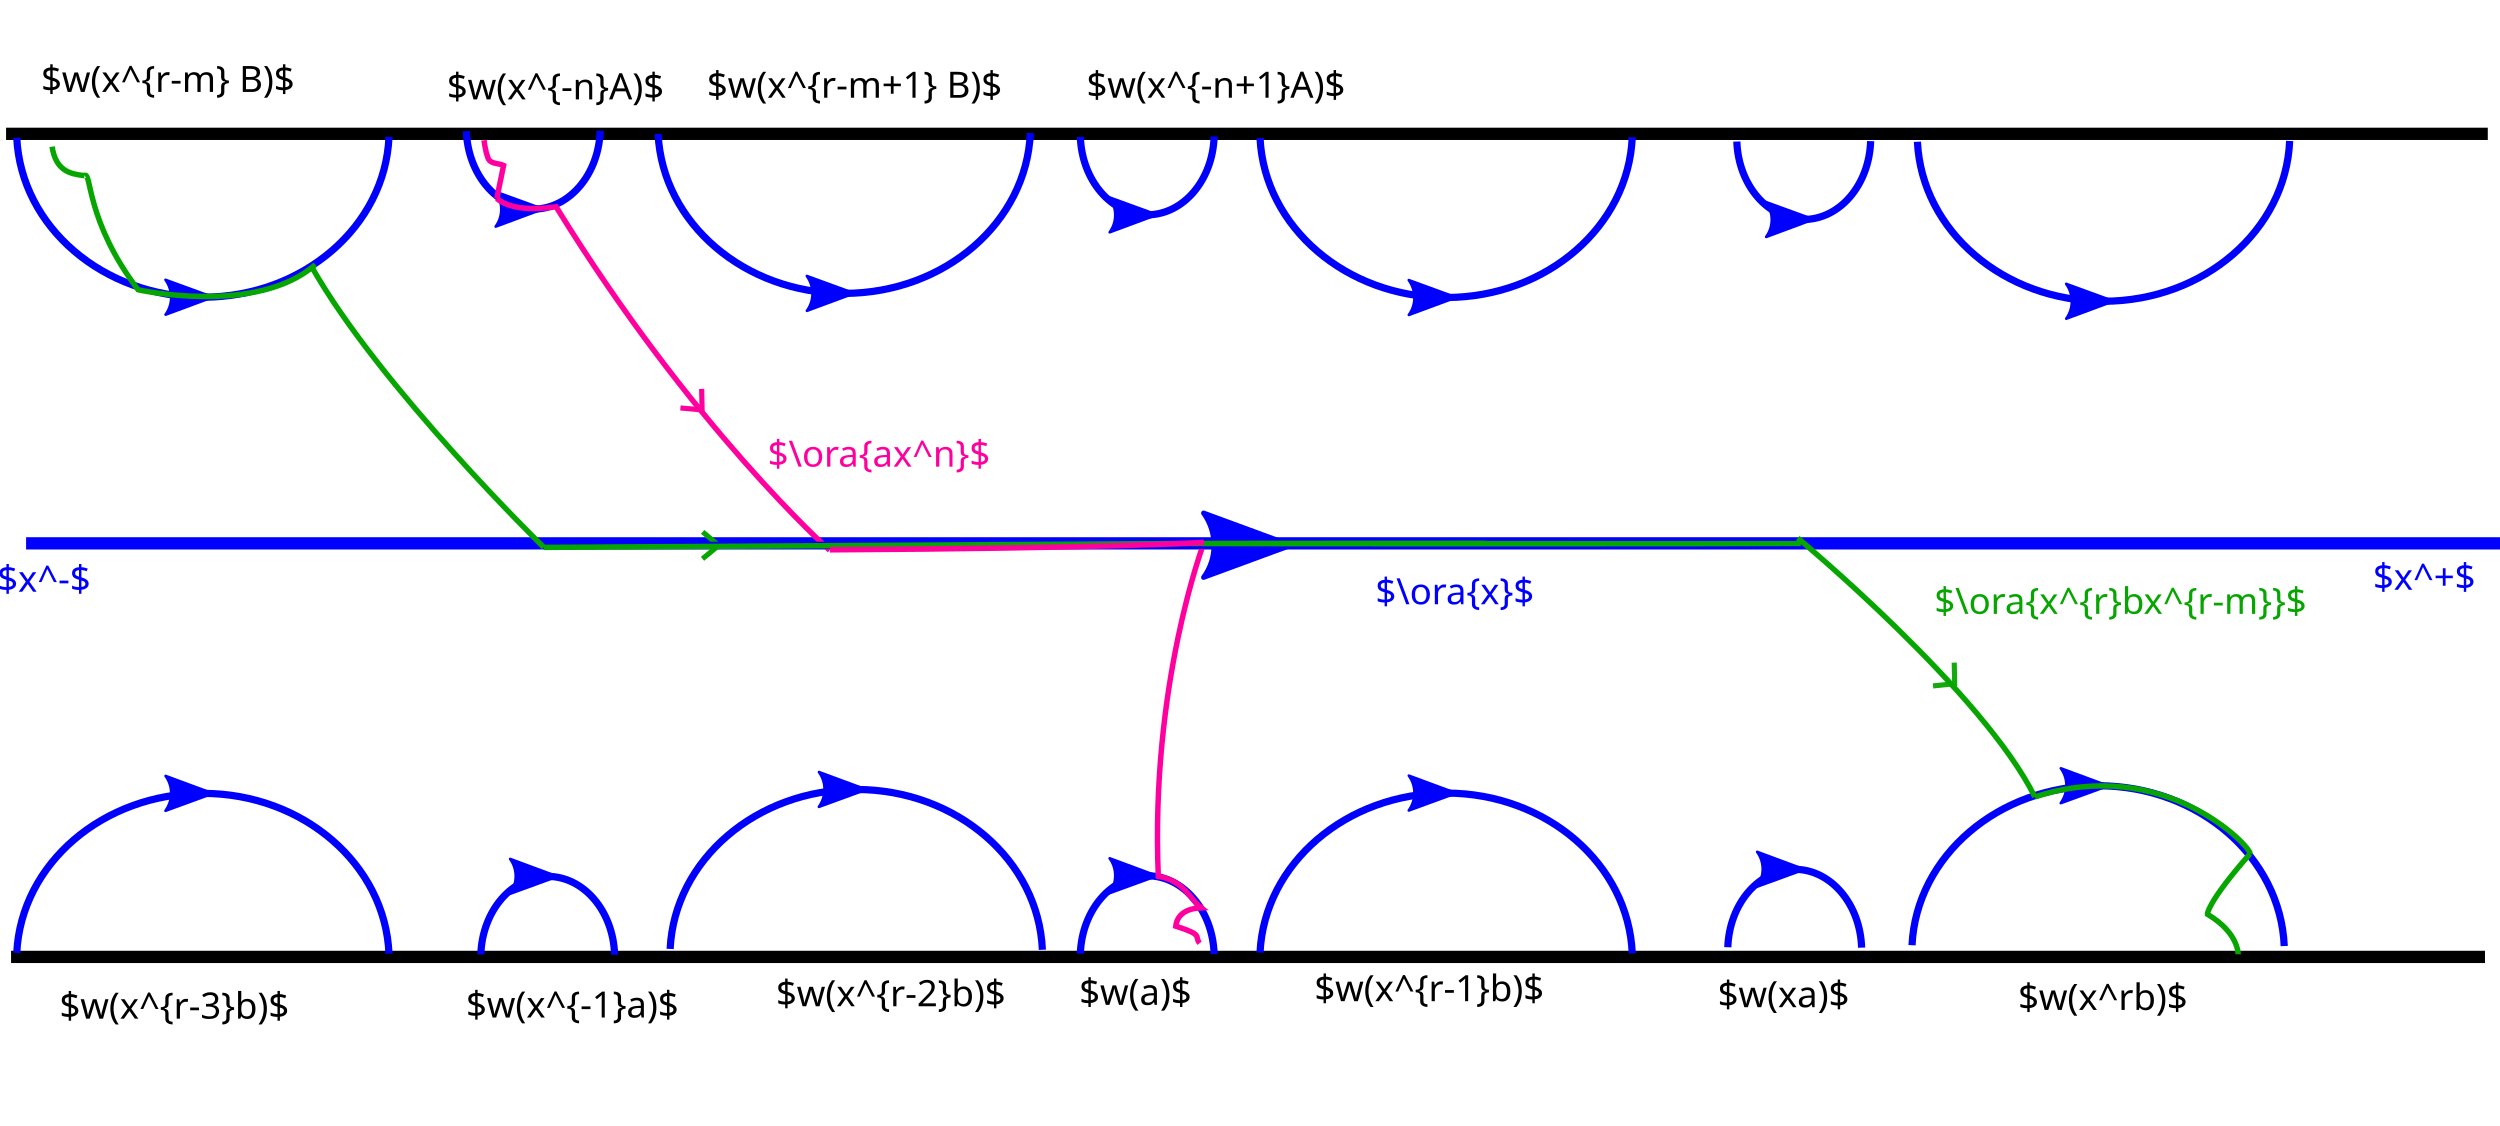
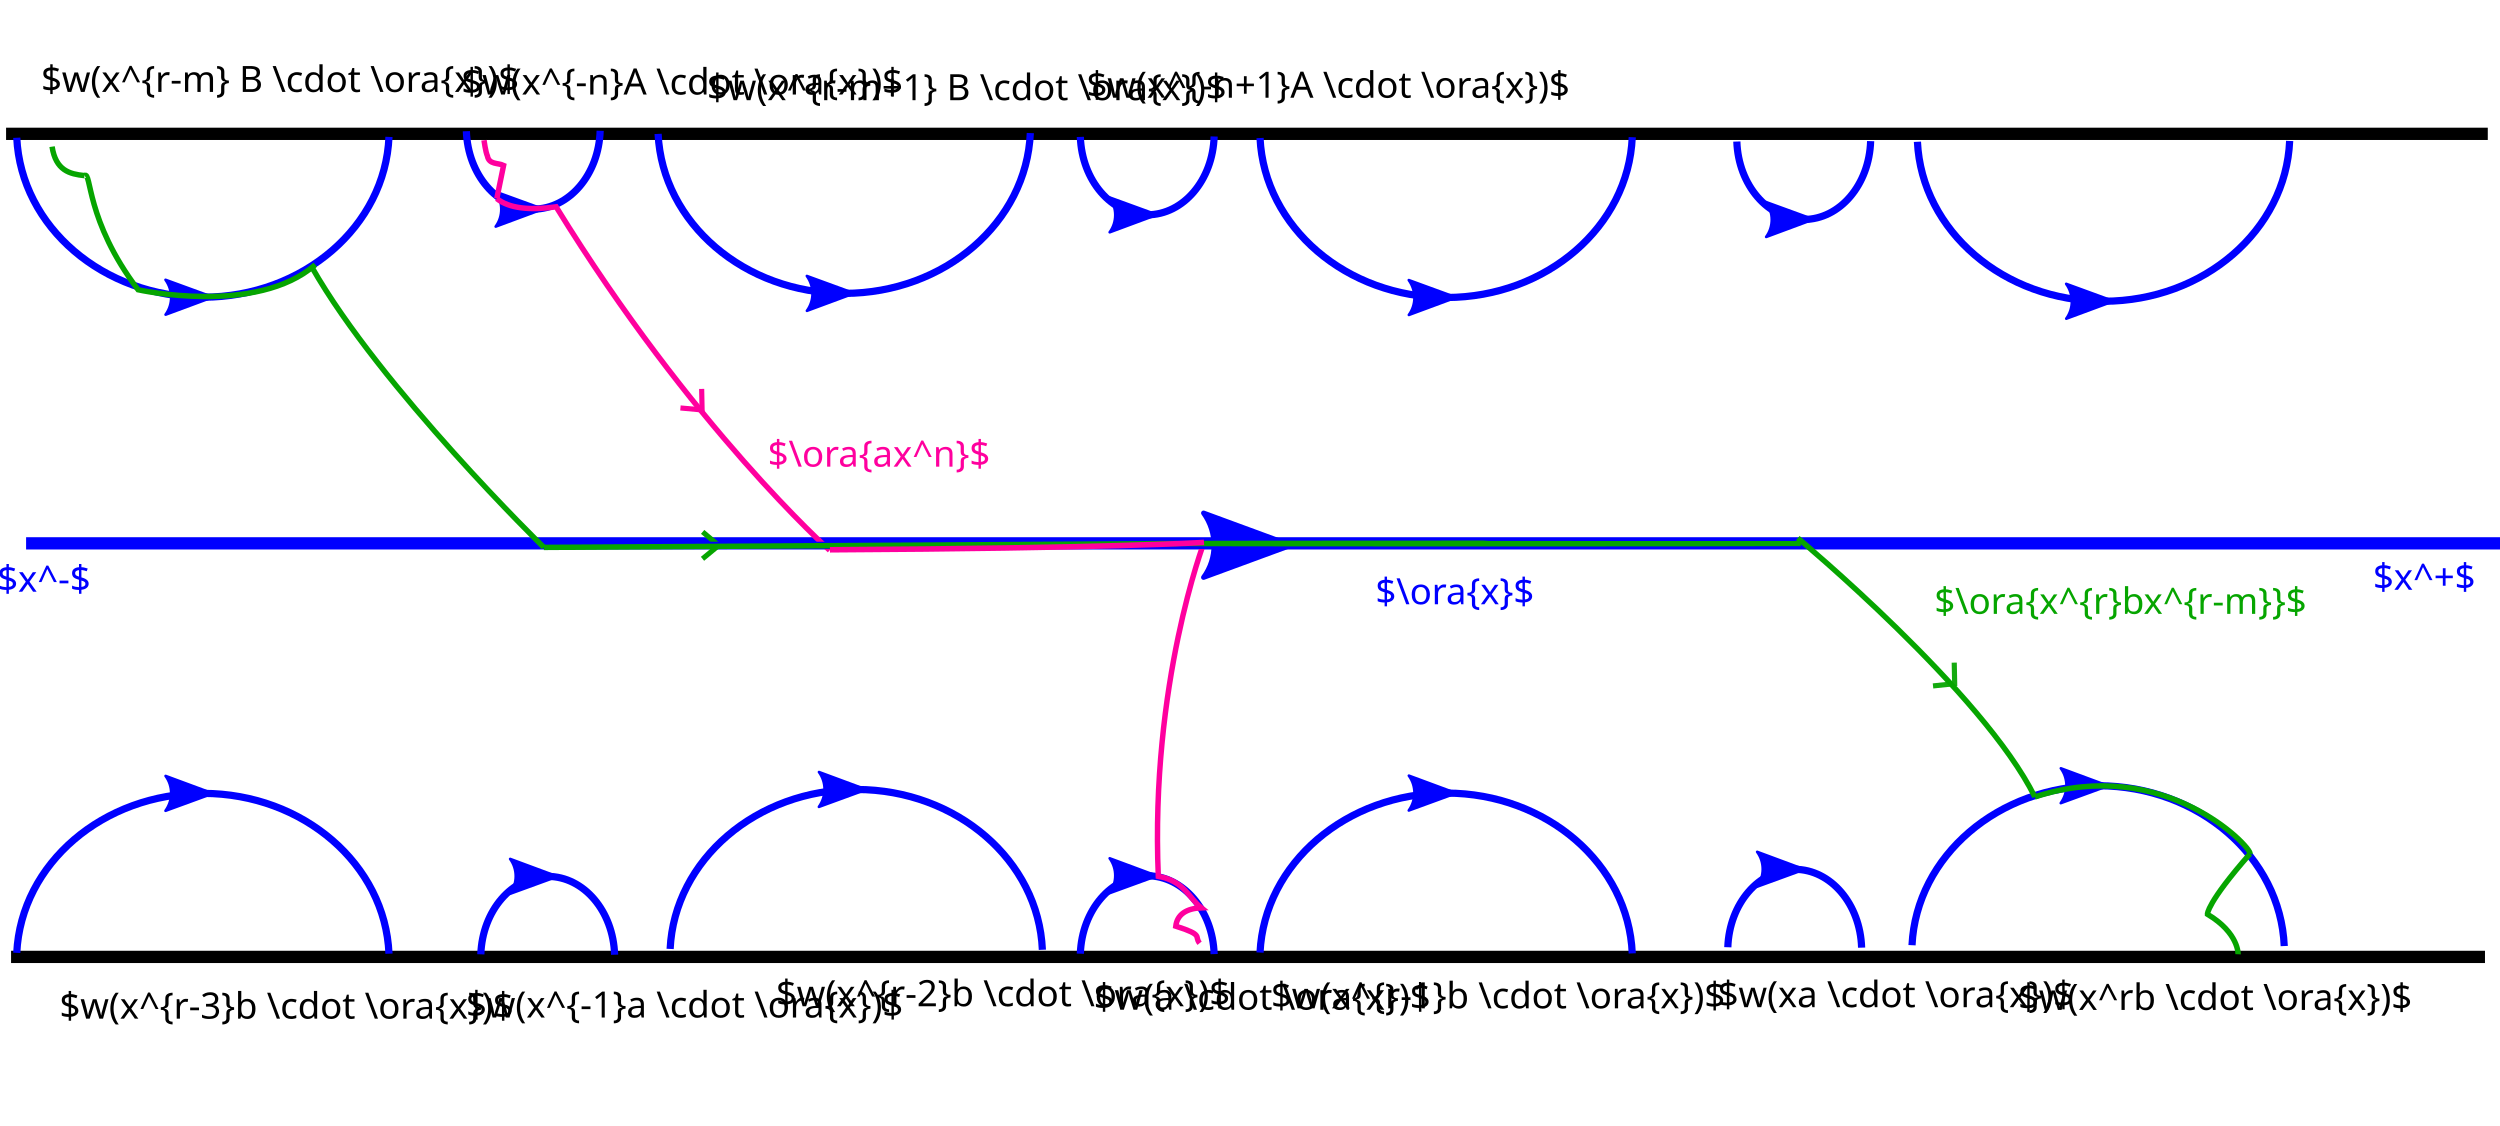
<svg xmlns="http://www.w3.org/2000/svg" width="242.546mm" height="109.15mm" viewBox="0 0 242.546 109.15" version="1.1" id="svg11456">
  <defs id="defs11450">
    <marker style="overflow:visible" id="StopM" refX="0" refY="0" orient="auto">
      <path transform="scale(0.4)" style="fill:none;fill-opacity:0.75;fill-rule:evenodd;stroke:context-stroke;stroke-width:1pt" d="M 0,5.65 V -5.65" id="path3416" />
    </marker>
    <marker style="overflow:visible" id="StopL" refX="0" refY="0" orient="auto">
      <path transform="scale(0.8)" style="fill:none;fill-opacity:0.75;fill-rule:evenodd;stroke:context-stroke;stroke-width:1pt" d="M 0,5.65 V -5.65" id="path3413" />
    </marker>
    <marker style="overflow:visible" id="marker1888" refX="0" refY="0" orient="auto">
      <path transform="matrix(-1.1,0,0,-1.1,-1.1,0)" d="M 8.719,4.034 -2.207,0.016 8.719,-4.002 c -1.745,2.372 -1.735,5.617 -6e-7,8.035 z" style="fill:#0000ff;fill-opacity:1;fill-rule:evenodd;stroke:#0000ff;stroke-width:0.625;stroke-linejoin:round;stroke-opacity:1" id="path1646" />
    </marker>
    <marker style="overflow:visible" id="marker1315" refX="0" refY="0" orient="auto">
      <path transform="scale(0.6)" d="M 8.719,4.034 -2.207,0.016 8.719,-4.002 c -1.745,2.372 -1.735,5.617 -6e-7,8.035 z" style="fill:#0000ff;fill-opacity:1;fill-rule:evenodd;stroke:#0000ff;stroke-width:0.625;stroke-linejoin:round;stroke-opacity:1" id="path1313" />
    </marker>
    <marker style="overflow:visible" id="marker1213" refX="0" refY="0" orient="auto">
      <path transform="scale(0.6)" d="M 8.719,4.034 -2.207,0.016 8.719,-4.002 c -1.745,2.372 -1.735,5.617 -6e-7,8.035 z" style="fill:#0000ff;fill-opacity:1;fill-rule:evenodd;stroke:#0000ff;stroke-width:0.625;stroke-linejoin:round;stroke-opacity:1" id="path1211" />
    </marker>
    <marker style="overflow:visible" id="marker14254" refX="0" refY="0" orient="auto">
      <path transform="scale(0.6)" d="M 8.719,4.034 -2.207,0.016 8.719,-4.002 c -1.745,2.372 -1.735,5.617 -6e-7,8.035 z" style="fill:#0000ff;fill-opacity:1;fill-rule:evenodd;stroke:#0000ff;stroke-width:0.625;stroke-linejoin:round;stroke-opacity:1" id="path14252" />
    </marker>
    <marker style="overflow:visible" id="marker14166" refX="0" refY="0" orient="auto">
      <path transform="scale(0.6)" d="M 8.719,4.034 -2.207,0.016 8.719,-4.002 c -1.745,2.372 -1.735,5.617 -6e-7,8.035 z" style="fill:#0000ff;fill-opacity:1;fill-rule:evenodd;stroke:#0000ff;stroke-width:0.625;stroke-linejoin:round;stroke-opacity:1" id="path14164" />
    </marker>
    <marker style="overflow:visible" id="marker14084" refX="0" refY="0" orient="auto">
      <path transform="scale(0.6)" d="M 8.719,4.034 -2.207,0.016 8.719,-4.002 c -1.745,2.372 -1.735,5.617 -6e-7,8.035 z" style="fill:#0000ff;fill-opacity:1;fill-rule:evenodd;stroke:#0000ff;stroke-width:0.625;stroke-linejoin:round;stroke-opacity:1" id="path14082" />
    </marker>
    <marker style="overflow:visible" id="marker14008" refX="0" refY="0" orient="auto">
      <path transform="scale(0.6)" d="M 8.719,4.034 -2.207,0.016 8.719,-4.002 c -1.745,2.372 -1.735,5.617 -6e-7,8.035 z" style="fill:#0000ff;fill-opacity:1;fill-rule:evenodd;stroke:#0000ff;stroke-width:0.625;stroke-linejoin:round;stroke-opacity:1" id="path14006" />
    </marker>
    <marker style="overflow:visible" id="marker13938" refX="0" refY="0" orient="auto">
      <path transform="scale(0.6)" d="M 8.719,4.034 -2.207,0.016 8.719,-4.002 c -1.745,2.372 -1.735,5.617 -6e-7,8.035 z" style="fill:#0000ff;fill-opacity:1;fill-rule:evenodd;stroke:#0000ff;stroke-width:0.625;stroke-linejoin:round;stroke-opacity:1" id="path13936" />
    </marker>
    <marker style="overflow:visible" id="marker13874" refX="0" refY="0" orient="auto">
      <path transform="scale(0.6)" d="M 8.719,4.034 -2.207,0.016 8.719,-4.002 c -1.745,2.372 -1.735,5.617 -6e-7,8.035 z" style="fill:#0000ff;fill-opacity:1;fill-rule:evenodd;stroke:#0000ff;stroke-width:0.625;stroke-linejoin:round;stroke-opacity:1" id="path13872" />
    </marker>
    <marker orient="auto" refY="0" refX="0" id="marker13810" style="overflow:visible">
      <path id="path13808" style="fill:#0000ff;fill-opacity:1;fill-rule:evenodd;stroke:#0000ff;stroke-width:0.625;stroke-linejoin:round;stroke-opacity:1" d="M 8.719,4.034 -2.207,0.016 8.719,-4.002 c -1.745,2.372 -1.735,5.617 -6e-7,8.035 z" transform="scale(0.6)" />
    </marker>
    <marker orient="auto" refY="0" refX="0" id="marker13734" style="overflow:visible">
      <path id="path13732" style="fill:#0000ff;fill-opacity:1;fill-rule:evenodd;stroke:#0000ff;stroke-width:0.625;stroke-linejoin:round;stroke-opacity:1" d="M 8.719,4.034 -2.207,0.016 8.719,-4.002 c -1.745,2.372 -1.735,5.617 -6e-7,8.035 z" transform="scale(0.6)" />
    </marker>
    <marker orient="auto" refY="0" refX="0" id="marker13676" style="overflow:visible">
      <path id="path13674" style="fill:#0000ff;fill-opacity:1;fill-rule:evenodd;stroke:#0000ff;stroke-width:0.625;stroke-linejoin:round;stroke-opacity:1" d="M 8.719,4.034 -2.207,0.016 8.719,-4.002 c -1.745,2.372 -1.735,5.617 -6e-7,8.035 z" transform="scale(0.6)" />
    </marker>
    <marker orient="auto" refY="0" refX="0" id="marker13630" style="overflow:visible">
      <path id="path13628" style="fill:#0000ff;fill-opacity:1;fill-rule:evenodd;stroke:#0000ff;stroke-width:0.625;stroke-linejoin:round;stroke-opacity:1" d="M 8.719,4.034 -2.207,0.016 8.719,-4.002 c -1.745,2.372 -1.735,5.617 -6e-7,8.035 z" transform="scale(0.6)" />
    </marker>
    <marker orient="auto" refY="0" refX="0" id="Arrow1Mend" style="overflow:visible">
      <path id="path983" d="M 0,0 5,-5 -12.5,0 5,5 Z" style="fill:#0000ff;fill-opacity:1;fill-rule:evenodd;stroke:#0000ff;stroke-width:1pt;stroke-opacity:1" transform="matrix(-0.4,0,0,-0.4,-4,0)" />
    </marker>
    <marker orient="auto" refY="0" refX="0" id="Arrow2Lend" style="overflow:visible">
      <path id="path995" style="fill:#0000ff;fill-opacity:1;fill-rule:evenodd;stroke:#0000ff;stroke-width:0.625;stroke-linejoin:round;stroke-opacity:1" d="M 8.719,4.034 -2.207,0.016 8.719,-4.002 c -1.745,2.372 -1.735,5.617 -6e-7,8.035 z" transform="matrix(-1.1,0,0,-1.1,-1.1,0)" />
    </marker>
    <marker orient="auto" refY="0" refX="0" id="marker13280" style="overflow:visible">
      <path id="path13278" style="fill:#06a500;fill-opacity:1;fill-rule:evenodd;stroke:#06a500;stroke-width:0.625;stroke-linejoin:round;stroke-opacity:1" d="M 8.719,4.034 -2.207,0.016 8.719,-4.002 c -1.745,2.372 -1.735,5.617 -6e-7,8.035 z" transform="scale(0.6)" />
    </marker>
    <marker orient="auto" refY="0" refX="0" id="Arrow2Mstart" style="overflow:visible">
      <path id="path998" style="fill:#06a500;fill-opacity:1;fill-rule:evenodd;stroke:#06a500;stroke-width:0.625;stroke-linejoin:round;stroke-opacity:1" d="M 8.719,4.034 -2.207,0.016 8.719,-4.002 c -1.745,2.372 -1.735,5.617 -6e-7,8.035 z" transform="scale(0.6)" />
    </marker>
    <marker style="overflow:visible" id="marker14254-1" refX="0" refY="0" orient="auto">
      <path transform="scale(0.6)" d="M 8.719,4.034 -2.207,0.016 8.719,-4.002 c -1.745,2.372 -1.735,5.617 -6e-7,8.035 z" style="fill:#0000ff;fill-opacity:1;fill-rule:evenodd;stroke:#0000ff;stroke-width:0.625;stroke-linejoin:round;stroke-opacity:1" id="path14252-8" />
    </marker>
    <marker orient="auto" refY="0" refX="0" id="marker13810-0" style="overflow:visible">
      <path id="path13808-1" style="fill:#0000ff;fill-opacity:1;fill-rule:evenodd;stroke:#0000ff;stroke-width:0.625;stroke-linejoin:round;stroke-opacity:1" d="M 8.719,4.034 -2.207,0.016 8.719,-4.002 c -1.745,2.372 -1.735,5.617 -6e-7,8.035 z" transform="scale(0.6)" />
    </marker>
    <marker style="overflow:visible" id="marker13874-4" refX="0" refY="0" orient="auto">
      <path transform="scale(0.6)" d="M 8.719,4.034 -2.207,0.016 8.719,-4.002 c -1.745,2.372 -1.735,5.617 -6e-7,8.035 z" style="fill:#0000ff;fill-opacity:1;fill-rule:evenodd;stroke:#0000ff;stroke-width:0.625;stroke-linejoin:round;stroke-opacity:1" id="path13872-0" />
    </marker>
    <marker style="overflow:visible" id="marker13938-8" refX="0" refY="0" orient="auto">
      <path transform="scale(0.6)" d="M 8.719,4.034 -2.207,0.016 8.719,-4.002 c -1.745,2.372 -1.735,5.617 -6e-7,8.035 z" style="fill:#0000ff;fill-opacity:1;fill-rule:evenodd;stroke:#0000ff;stroke-width:0.625;stroke-linejoin:round;stroke-opacity:1" id="path13936-8" />
    </marker>
    <marker style="overflow:visible" id="marker14008-1" refX="0" refY="0" orient="auto">
      <path transform="scale(0.6)" d="M 8.719,4.034 -2.207,0.016 8.719,-4.002 c -1.745,2.372 -1.735,5.617 -6e-7,8.035 z" style="fill:#0000ff;fill-opacity:1;fill-rule:evenodd;stroke:#0000ff;stroke-width:0.625;stroke-linejoin:round;stroke-opacity:1" id="path14006-4" />
    </marker>
    <marker style="overflow:visible" id="marker14084-1" refX="0" refY="0" orient="auto">
      <path transform="scale(0.6)" d="M 8.719,4.034 -2.207,0.016 8.719,-4.002 c -1.745,2.372 -1.735,5.617 -6e-7,8.035 z" style="fill:#0000ff;fill-opacity:1;fill-rule:evenodd;stroke:#0000ff;stroke-width:0.625;stroke-linejoin:round;stroke-opacity:1" id="path14082-0" />
    </marker>
    <marker style="overflow:visible" id="marker14166-7" refX="0" refY="0" orient="auto">
      <path transform="scale(0.6)" d="M 8.719,4.034 -2.207,0.016 8.719,-4.002 c -1.745,2.372 -1.735,5.617 -6e-7,8.035 z" style="fill:#0000ff;fill-opacity:1;fill-rule:evenodd;stroke:#0000ff;stroke-width:0.625;stroke-linejoin:round;stroke-opacity:1" id="path14164-9" />
    </marker>
    <marker style="overflow:visible" id="marker14084-1-7" refX="0" refY="0" orient="auto">
      <path transform="scale(0.6)" d="M 8.719,4.034 -2.207,0.016 8.719,-4.002 c -1.745,2.372 -1.735,5.617 -6e-7,8.035 z" style="fill:#0000ff;fill-opacity:1;fill-rule:evenodd;stroke:#0000ff;stroke-width:0.625;stroke-linejoin:round;stroke-opacity:1" id="path14082-0-0" />
    </marker>
    <marker style="overflow:visible" id="StopM-1" refX="0" refY="0" orient="auto">
      <path transform="scale(0.4)" style="fill:none;fill-opacity:0.75;fill-rule:evenodd;stroke:context-stroke;stroke-width:1pt" d="M 0,5.65 V -5.65" id="path3416-8" />
    </marker>
    <marker style="overflow:visible" id="marker81164" refX="0" refY="0" orient="auto">
      <path transform="scale(0.4)" style="fill:none;fill-opacity:0.75;fill-rule:evenodd;stroke:context-stroke;stroke-width:1pt" d="M 0,5.65 V -5.65" id="path81162" />
    </marker>
    <marker style="overflow:visible" id="StopM-2" refX="0" refY="0" orient="auto">
      <path transform="scale(0.4)" style="fill:none;fill-opacity:0.75;fill-rule:evenodd;stroke:context-stroke;stroke-width:1pt" d="M 0,5.65 V -5.65" id="path3416-4" />
    </marker>
    <marker style="overflow:visible" id="marker92778" refX="0" refY="0" orient="auto">
      <path transform="scale(0.4)" style="fill:none;fill-opacity:0.75;fill-rule:evenodd;stroke:context-stroke;stroke-width:1pt" d="M 0,5.65 V -5.65" id="path92776" />
    </marker>
    <marker style="overflow:visible" id="StopM-2-0" refX="0" refY="0" orient="auto">
      <path transform="scale(0.4)" style="fill:none;fill-opacity:0.75;fill-rule:evenodd;stroke:context-stroke;stroke-width:1pt" d="M 0,5.65 V -5.65" id="path3416-4-2" />
    </marker>
    <marker style="overflow:visible" id="marker93020" refX="0" refY="0" orient="auto">
      <path transform="scale(0.4)" style="fill:none;fill-opacity:0.75;fill-rule:evenodd;stroke:context-stroke;stroke-width:1pt" d="M 0,5.65 V -5.65" id="path93018" />
    </marker>
    <marker style="overflow:visible" id="StopM-1-1" refX="0" refY="0" orient="auto">
      <path transform="scale(0.4)" style="fill:none;fill-opacity:0.75;fill-rule:evenodd;stroke:context-stroke;stroke-width:1pt" d="M 0,5.65 V -5.65" id="path3416-8-6" />
    </marker>
    <marker style="overflow:visible" id="marker189326" refX="0" refY="0" orient="auto">
      <path transform="scale(0.4)" style="fill:none;fill-opacity:0.75;fill-rule:evenodd;stroke:context-stroke;stroke-width:1pt" d="M 0,5.65 V -5.65" id="path189324" />
    </marker>
  </defs>
  <g id="layer1" transform="translate(-46.69134,-18.45272)">
    <path style="fill:none;stroke:#000000;stroke-width:1.192;stroke-linecap:butt;stroke-linejoin:miter;stroke-miterlimit:4;stroke-dasharray:none;stroke-opacity:1" d="M 47.281,31.437 H 288.052" id="path12001" />
    <path style="fill:none;stroke:#0000ff;stroke-width:1.191;stroke-linecap:butt;stroke-linejoin:miter;stroke-miterlimit:4;stroke-dasharray:none;stroke-opacity:1" d="M 289.237,71.168 H 49.223" id="path12001-0" />
    <path style="fill:none;stroke:#000000;stroke-width:1.191;stroke-linecap:butt;stroke-linejoin:miter;stroke-miterlimit:4;stroke-dasharray:none;stroke-opacity:1" d="M 47.765,111.29 H 287.78" id="path12001-09" />
    <path style="fill:none;stroke:#0000ff;stroke-width:0.7;stroke-miterlimit:4;stroke-dasharray:none;stroke-dashoffset:0;stroke-opacity:1;marker-mid:url(#marker14166)" id="path12997-82" d="M 84.43,31.735 A 18.072,16.172 0 0 1 66.417,47.288 18.072,16.172 0 0 1 48.317,31.816" />
    <path style="fill:none;stroke:#0000ff;stroke-width:0.7;stroke-miterlimit:4;stroke-dasharray:none;stroke-dashoffset:0;stroke-opacity:1;marker-mid:url(#marker14084)" id="path12997-8-3" d="m 104.918,31.141 a 6.495,7.902 0 0 1 -6.475,7.6 6.495,7.902 0 0 1 -6.506,-7.56" />
    <path style="fill:none;stroke:#0000ff;stroke-width:0.7;stroke-miterlimit:4;stroke-dasharray:none;stroke-dashoffset:0;stroke-opacity:1;marker-mid:url(#marker14008)" id="path12997-1-1" d="M 146.652,31.363 A 18.072,16.172 0 0 1 128.638,46.916 18.072,16.172 0 0 1 110.538,31.443" />
    <path style="fill:none;stroke:#0000ff;stroke-width:0.7;stroke-miterlimit:4;stroke-dasharray:none;stroke-dashoffset:0;stroke-opacity:1;marker-mid:url(#marker13938)" id="path12997-8-6-6" d="m 164.485,31.694 a 6.495,7.902 0 0 1 -6.475,7.6 6.495,7.902 0 0 1 -6.506,-7.56" />
    <path style="fill:none;stroke:#0000ff;stroke-width:0.7;stroke-miterlimit:4;stroke-dasharray:none;stroke-dashoffset:0;stroke-opacity:1;marker-mid:url(#marker13874)" id="path12997-1-5-8" d="M 205.05,31.764 A 18.072,16.172 0 0 1 187.037,47.316 18.072,16.172 0 0 1 168.937,31.844" />
    <path style="fill:none;stroke:#0000ff;stroke-width:0.7;stroke-miterlimit:4;stroke-dasharray:none;stroke-dashoffset:0;stroke-opacity:1;marker-mid:url(#marker13810)" id="path12997-8-6-3-2" d="m 228.177,32.145 a 6.495,7.902 0 0 1 -6.475,7.6 6.495,7.902 0 0 1 -6.506,-7.56" />
    <path style="fill:none;stroke:#0000ff;stroke-width:0.7;stroke-miterlimit:4;stroke-dasharray:none;stroke-dashoffset:0;stroke-opacity:1;marker-mid:url(#marker14254)" id="path12997-1-5-88-2" d="M 268.83,32.127 A 18.072,16.172 0 0 1 250.817,47.68 18.072,16.172 0 0 1 232.717,32.207" />
    <path style="fill:none;stroke:#06a500;stroke-width:0.5;stroke-linecap:butt;stroke-linejoin:miter;stroke-miterlimit:4;stroke-dasharray:none;stroke-opacity:1" d="m 114.86,70.055 1.557,1.317 -1.57,1.295" id="path13362-7-4" />
    <text xml:space="preserve" style="font-style:normal;font-weight:normal;font-size:3.528px;line-height:1.25;font-family:sans-serif;letter-spacing:0px;word-spacing:0px;fill:#06a500;fill-opacity:1;stroke:none;stroke-width:0.265" x="234.36" y="78.011" id="text13552-0-9">
      <tspan id="tspan13550-2-0" x="234.36" y="78.011" style="font-size:3.528px;fill:#06a500;fill-opacity:1;stroke-width:0.265">$\ora{x^{r}bx^{r-m}}$</tspan>
    </text>
    <text xml:space="preserve" style="font-style:normal;font-weight:normal;font-size:3.528px;line-height:1.25;font-family:sans-serif;letter-spacing:0px;word-spacing:0px;fill:#ff009e;fill-opacity:1;stroke:none;stroke-width:0.265" x="121.174" y="63.724" id="text13552-0-9-9">
      <tspan id="tspan13550-2-0-4" x="121.174" y="63.724" style="font-size:3.528px;fill:#ff009e;fill-opacity:1;stroke-width:0.265">$\ora{ax^n}$</tspan>
    </text>
    <path style="fill:none;stroke:#0000ff;stroke-width:0.7;stroke-miterlimit:4;stroke-dasharray:none;stroke-dashoffset:0;stroke-opacity:1;marker-mid:url(#marker14166-7)" id="path12997-82-3" d="M 84.43,-110.978 A 18.072,16.172 0 0 1 66.417,-95.425 18.072,16.172 0 0 1 48.317,-110.898" transform="scale(1,-1)" />
    <path style="fill:none;stroke:#0000ff;stroke-width:0.7;stroke-miterlimit:4;stroke-dasharray:none;stroke-dashoffset:0;stroke-opacity:1;marker-mid:url(#marker14084-1)" id="path12997-8-3-7" d="m 106.32,-111.08 a 6.495,7.902 0 0 1 -6.475,7.6 6.495,7.902 0 0 1 -6.506,-7.56" transform="scale(1,-1)" />
    <path style="fill:none;stroke:#0000ff;stroke-width:0.7;stroke-miterlimit:4;stroke-dasharray:none;stroke-dashoffset:0;stroke-opacity:1;marker-mid:url(#marker14008-1)" id="path12997-1-1-3" d="M 147.821,-110.599 A 18.072,16.172 0 0 1 129.807,-95.046 18.072,16.172 0 0 1 111.707,-110.518" transform="scale(1,-1)" />
    <path style="fill:none;stroke:#0000ff;stroke-width:0.7;stroke-miterlimit:4;stroke-dasharray:none;stroke-dashoffset:0;stroke-opacity:1;marker-mid:url(#marker13938-8)" id="path12997-8-6-6-3" d="m 164.485,-111.019 a 6.495,7.902 0 0 1 -6.475,7.6 6.495,7.902 0 0 1 -6.506,-7.56" transform="scale(1,-1)" />
    <path style="fill:none;stroke:#0000ff;stroke-width:0.7;stroke-miterlimit:4;stroke-dasharray:none;stroke-dashoffset:0;stroke-opacity:1;marker-mid:url(#marker13874-4)" id="path12997-1-5-8-6" d="m 205.05,-110.95 a 18.072,16.172 0 0 1 -18.013,15.553 18.072,16.172 0 0 1 -18.1,-15.472" transform="scale(1,-1)" />
    <path style="fill:none;stroke:#0000ff;stroke-width:0.7;stroke-miterlimit:4;stroke-dasharray:none;stroke-dashoffset:0;stroke-opacity:1;marker-mid:url(#marker13810-0)" id="path12997-8-6-3-2-2" d="m 227.302,-110.393 a 6.495,7.902 0 0 1 -6.475,7.6 6.495,7.902 0 0 1 -6.506,-7.56" transform="scale(1,-1)" />
    <path style="fill:none;stroke:#0000ff;stroke-width:0.7;stroke-miterlimit:4;stroke-dasharray:none;stroke-dashoffset:0;stroke-opacity:1;marker-mid:url(#marker14254-1)" id="path12997-1-5-88-2-8" d="m 268.305,-110.237 a 18.072,16.172 0 0 1 -18.013,15.553 18.072,16.172 0 0 1 -18.1,-15.472" transform="scale(1,-1)" />
    <path style="fill:none;stroke:#ff009e;stroke-width:0.5;stroke-linecap:butt;stroke-linejoin:miter;stroke-miterlimit:4;stroke-dasharray:none;stroke-opacity:1" d="m 114.765,56.184 0.042,2.04 -2.101,-0.192" id="path13439-0-3" />
    <path style="fill:none;stroke:#ff009e;stroke-width:0.53;stroke-linecap:butt;stroke-linejoin:miter;stroke-miterlimit:4;stroke-dasharray:none;stroke-opacity:1" d="m 127.184,71.843 c 0,0 -13.365,-11.935 -26.538,-33.323 -2.538,0.353 -4.541,0.17 -5.757,-0.798" id="path19209" />
    <path style="fill:none;stroke:#ff009e;stroke-width:0.53;stroke-linecap:butt;stroke-linejoin:miter;stroke-miterlimit:4;stroke-dasharray:none;stroke-opacity:1" d="m 163.505,71.082 c 0,0 -5.22,13.688 -4.437,32.388 2.538,0.474 2.951,2.087 4.167,3.056 -1.432,0.06 -2.336,0.642 -2.473,1.781 2.78,0.884 1.753,0.971 2.314,1.653" id="path19209-3" />
    <path style="fill:none;stroke:#06a500;stroke-width:0.53;stroke-linecap:butt;stroke-linejoin:miter;stroke-miterlimit:4;stroke-dasharray:none;stroke-opacity:1" d="M 76.952,44.381 C 83.603,56.075 99.455,71.56 99.455,71.56" id="path19209-7" />
    <path style="fill:none;stroke:#06a500;stroke-width:0.5;stroke-linecap:butt;stroke-linejoin:miter;stroke-miterlimit:4;stroke-dasharray:none;stroke-opacity:0.941" d="m 236.288,82.739 0.042,2.04 -2.101,0.221" id="path13439-0-3-7" />
    <path style="fill:none;stroke:#06a500;stroke-width:0.53;stroke-linecap:butt;stroke-linejoin:miter;stroke-miterlimit:4;stroke-dasharray:none;stroke-opacity:1" d="m 244.11,95.77 c -4.998,-10.124 -22.998,-25.113 -22.998,-25.113" id="path19209-7-5" />
    <text xml:space="preserve" style="font-style:normal;font-variant:normal;font-weight:normal;font-stretch:normal;font-size:3.528px;line-height:1.25;font-family:verdana;-inkscape-font-specification:verdana;letter-spacing:0px;word-spacing:0px;fill:#000000;fill-opacity:1;stroke:none;stroke-width:0.265" x="52.463" y="117.283" id="text8744">
-       <tspan id="tspan8742" x="52.463" y="117.283" style="font-size:3.528px;stroke-width:0.265">$w(x^{r-3}b)$</tspan>
+       <tspan id="tspan8742" x="52.463" y="117.283" style="font-size:3.528px;stroke-width:0.265">$w(x^{r-3}b \cdot \ora{x})$</tspan>
    </text>
    <text xml:space="preserve" style="font-style:normal;font-variant:normal;font-weight:normal;font-stretch:normal;font-size:3.528px;line-height:1.25;font-family:verdana;-inkscape-font-specification:verdana;letter-spacing:0px;word-spacing:0px;fill:#000000;fill-opacity:1;stroke:none;stroke-width:0.265" x="91.903" y="117.168" id="text8744-70">
-       <tspan id="tspan8742-5" x="91.903" y="117.168" style="font-size:3.528px;stroke-width:0.265">$w(x^{-1}a)$</tspan>
+       <tspan id="tspan8742-5" x="91.903" y="117.168" style="font-size:3.528px;stroke-width:0.265">$w(x^{-1}a \cdot \ora{x})$</tspan>
    </text>
-     <text xml:space="preserve" style="font-style:normal;font-variant:normal;font-weight:normal;font-stretch:normal;font-size:3.528px;line-height:1.25;font-family:verdana;-inkscape-font-specification:verdana;letter-spacing:0px;word-spacing:0px;fill:#000000;fill-opacity:1;stroke:none;stroke-width:0.265" x="151.395" y="115.949" id="text8744-70-4">
-       <tspan id="tspan8742-5-0" x="151.395" y="115.949" style="font-size:3.528px;stroke-width:0.265">$w(a)$</tspan>
+     <text xml:space="preserve" style="font-style:normal;font-variant:normal;font-weight:normal;font-stretch:normal;font-size:3.528px;line-height:1.25;font-family:verdana;-inkscape-font-specification:verdana;letter-spacing:0px;word-spacing:0px;fill:#000000;fill-opacity:1;stroke:none;stroke-width:0.265" x="152.798" y="116.417" id="text8744-70-4">
+       <tspan id="tspan8742-5-0" x="152.798" y="116.417" style="font-size:3.528px;stroke-width:0.265">$w(a \cdot \ora{x})$</tspan>
    </text>
    <text xml:space="preserve" style="font-style:normal;font-variant:normal;font-weight:normal;font-stretch:normal;font-size:3.528px;line-height:1.25;font-family:verdana;-inkscape-font-specification:verdana;letter-spacing:0px;word-spacing:0px;fill:#000000;fill-opacity:1;stroke:none;stroke-width:0.265" x="213.341" y="116.169" id="text8744-70-4-1">
-       <tspan id="tspan8742-5-0-9" x="213.341" y="116.169" style="font-size:3.528px;stroke-width:0.265">$w(xa)$</tspan>
+       <tspan id="tspan8742-5-0-9" x="213.341" y="116.169" style="font-size:3.528px;stroke-width:0.265">$w(xa \cdot \ora{x})$</tspan>
    </text>
    <text xml:space="preserve" style="font-style:normal;font-variant:normal;font-weight:normal;font-stretch:normal;font-size:3.528px;line-height:1.25;font-family:verdana;-inkscape-font-specification:verdana;letter-spacing:0px;word-spacing:0px;fill:#0000ff;fill-opacity:1;stroke:none;stroke-width:0.265" x="46.424" y="75.863" id="text8744-70-4-1-7">
      <tspan id="tspan8742-5-0-9-6" x="46.424" y="75.863" style="font-size:3.528px;fill:#0000ff;fill-opacity:1;stroke-width:0.265">$x^-$</tspan>
    </text>
    <text xml:space="preserve" style="font-style:normal;font-variant:normal;font-weight:normal;font-stretch:normal;font-size:3.528px;line-height:1.25;font-family:verdana;-inkscape-font-specification:verdana;letter-spacing:0px;word-spacing:0px;fill:#0000ff;fill-opacity:1;stroke:none;stroke-width:0.265" x="180.133" y="77.075" id="text8744-70-4-1-7-6">
      <tspan id="tspan8742-5-0-9-6-2" x="180.133" y="77.075" style="font-size:3.528px;fill:#0000ff;fill-opacity:1;stroke-width:0.265">$\ora{x}$</tspan>
    </text>
    <text xml:space="preserve" style="font-style:normal;font-variant:normal;font-weight:normal;font-stretch:normal;font-size:3.528px;line-height:1.25;font-family:verdana;-inkscape-font-specification:verdana;letter-spacing:0px;word-spacing:0px;fill:#0000ff;fill-opacity:1;stroke:none;stroke-width:0.265" x="276.916" y="75.673" id="text8744-70-4-1-7-9">
      <tspan id="tspan8742-5-0-9-6-8" x="276.916" y="75.673" style="font-size:3.528px;fill:#0000ff;fill-opacity:1;stroke-width:0.265">$x^+$</tspan>
    </text>
    <text xml:space="preserve" style="font-style:normal;font-variant:normal;font-weight:normal;font-stretch:normal;font-size:3.528px;line-height:1.25;font-family:verdana;-inkscape-font-specification:verdana;letter-spacing:0px;word-spacing:0px;fill:#000000;fill-opacity:1;stroke:none;stroke-width:0.265" x="121.978" y="116.08" id="text8744-7">
-       <tspan id="tspan8742-1" x="121.978" y="116.08" style="font-size:3.528px;stroke-width:0.265">$w(x^{r-2}b)$</tspan>
+       <tspan id="tspan8742-1" x="121.978" y="116.08" style="font-size:3.528px;stroke-width:0.265">$w(x^{r-2}b \cdot \ora{x})$</tspan>
    </text>
    <text xml:space="preserve" style="font-style:normal;font-variant:normal;font-weight:normal;font-stretch:normal;font-size:3.528px;line-height:1.25;font-family:verdana;-inkscape-font-specification:verdana;letter-spacing:0px;word-spacing:0px;fill:#000000;fill-opacity:1;stroke:none;stroke-width:0.265" x="50.675" y="27.373" id="text8744-3">
-       <tspan id="tspan8742-0" x="50.675" y="27.373" style="font-size:3.528px;stroke-width:0.265">$w(x^{r-m} B)$</tspan>
+       <tspan id="tspan8742-0" x="50.675" y="27.373" style="font-size:3.528px;stroke-width:0.265">$w(x^{r-m} B \cdot \ora{x})$</tspan>
    </text>
-     <text xml:space="preserve" style="font-style:normal;font-variant:normal;font-weight:normal;font-stretch:normal;font-size:3.528px;line-height:1.25;font-family:verdana;-inkscape-font-specification:verdana;letter-spacing:0px;word-spacing:0px;fill:#000000;fill-opacity:1;stroke:none;stroke-width:0.265" x="115.279" y="27.939" id="text8744-3-6">
-       <tspan id="tspan8742-0-6" x="115.279" y="27.939" style="font-size:3.528px;stroke-width:0.265">$w(x^{r-m+1} B)$</tspan>
+     <text xml:space="preserve" style="font-style:normal;font-variant:normal;font-weight:normal;font-stretch:normal;font-size:3.528px;line-height:1.25;font-family:verdana;-inkscape-font-specification:verdana;letter-spacing:0px;word-spacing:0px;fill:#000000;fill-opacity:1;stroke:none;stroke-width:0.265" x="115.279" y="28.173" id="text8744-3-6">
+       <tspan id="tspan8742-0-6" x="115.279" y="28.173" style="font-size:3.528px;stroke-width:0.265">$w(x^{r-m+1} B \cdot \ora{x})$</tspan>
    </text>
-     <text xml:space="preserve" style="font-style:normal;font-variant:normal;font-weight:normal;font-stretch:normal;font-size:3.528px;line-height:1.25;font-family:verdana;-inkscape-font-specification:verdana;letter-spacing:0px;word-spacing:0px;fill:#000000;fill-opacity:1;stroke:none;stroke-width:0.265" x="174.211" y="115.584" id="text8744-33-2">
-       <tspan id="tspan8742-8-7" x="174.211" y="115.584" style="font-size:3.528px;stroke-width:0.265">$w(x^{r-1}b)$</tspan>
+     <text xml:space="preserve" style="font-style:normal;font-variant:normal;font-weight:normal;font-stretch:normal;font-size:3.528px;line-height:1.25;font-family:verdana;-inkscape-font-specification:verdana;letter-spacing:0px;word-spacing:0px;fill:#000000;fill-opacity:1;stroke:none;stroke-width:0.265" x="170.003" y="116.285" id="text8744-33-2">
+       <tspan id="tspan8742-8-7" x="170.003" y="116.285" style="font-size:3.528px;stroke-width:0.265">$w(x^{r-1}b \cdot \ora{x})$</tspan>
    </text>
    <text xml:space="preserve" style="font-style:normal;font-variant:normal;font-weight:normal;font-stretch:normal;font-size:3.528px;line-height:1.25;font-family:verdana;-inkscape-font-specification:verdana;letter-spacing:0px;word-spacing:0px;fill:#000000;fill-opacity:1;stroke:none;stroke-width:0.265" x="242.486" y="116.436" id="text8744-33-2-4">
-       <tspan id="tspan8742-8-7-1" x="242.486" y="116.436" style="font-size:3.528px;stroke-width:0.265">$w(x^rb)$</tspan>
+       <tspan id="tspan8742-8-7-1" x="242.486" y="116.436" style="font-size:3.528px;stroke-width:0.265">$w(x^rb \cdot \ora{x})$</tspan>
    </text>
-     <text xml:space="preserve" style="font-style:normal;font-variant:normal;font-weight:normal;font-stretch:normal;font-size:3.528px;line-height:1.25;font-family:verdana;-inkscape-font-specification:verdana;letter-spacing:0px;word-spacing:0px;fill:#000000;fill-opacity:1;stroke:none;stroke-width:0.265" x="90.047" y="28.09" id="text8744-33-4">
-       <tspan id="tspan8742-8-0" x="90.047" y="28.09" style="font-size:3.528px;stroke-width:0.265">$w(x^{-n}A)$</tspan>
+     <text xml:space="preserve" style="font-style:normal;font-variant:normal;font-weight:normal;font-stretch:normal;font-size:3.528px;line-height:1.25;font-family:verdana;-inkscape-font-specification:verdana;letter-spacing:0px;word-spacing:0px;fill:#000000;fill-opacity:1;stroke:none;stroke-width:0.265" x="91.449" y="27.622" id="text8744-33-4">
+       <tspan id="tspan8742-8-0" x="91.449" y="27.622" style="font-size:3.528px;stroke-width:0.265">$w(x^{-n}A \cdot \ora{x})$</tspan>
    </text>
    <text xml:space="preserve" style="font-style:normal;font-variant:normal;font-weight:normal;font-stretch:normal;font-size:3.528px;line-height:1.25;font-family:verdana;-inkscape-font-specification:verdana;letter-spacing:0px;word-spacing:0px;fill:#000000;fill-opacity:1;stroke:none;stroke-width:0.265" x="152.106" y="27.939" id="text8744-33-4-4">
-       <tspan id="tspan8742-8-0-1" x="152.106" y="27.939" style="font-size:3.528px;stroke-width:0.265">$w(x^{-n+1}A)$</tspan>
+       <tspan id="tspan8742-8-0-1" x="152.106" y="27.939" style="font-size:3.528px;stroke-width:0.265">$w(x^{-n+1}A \cdot \ora{x})$</tspan>
    </text>
    <path style="opacity:1;vector-effect:none;fill:#0000ff;fill-opacity:1;fill-rule:evenodd;stroke:#0000ff;stroke-width:0.706;stroke-linecap:butt;stroke-linejoin:bevel;stroke-miterlimit:4;stroke-dasharray:none;stroke-dashoffset:0;stroke-opacity:1;marker-end:url(#Arrow2Lend)" d="m 110.277,71.361 h 60.731" id="path1593" />
    <path style="fill:none;stroke:#06a500;stroke-width:0.53;stroke-linecap:butt;stroke-linejoin:miter;stroke-miterlimit:4;stroke-dasharray:none;stroke-opacity:1" d="M 99.455,71.56 160.866,71.183" id="path75321" />
    <path style="fill:none;stroke:#06a500;stroke-width:0.496;stroke-miterlimit:4;stroke-dasharray:none;stroke-dashoffset:0;stroke-opacity:1" id="path13108-6-0" d="m 190.564,-71.143 a 30.448,0.041 0 0 1 -29.857,-0.04 30.448,0.041 0 0 1 28.346,-0.042 30.448,0.041 0 0 1 32.347,0.037 l -30.255,0.005 z" transform="scale(1,-1)" />
    <path style="fill:none;stroke:#06a500;stroke-width:0.53;stroke-linecap:butt;stroke-linejoin:miter;stroke-miterlimit:4;stroke-dasharray:none;stroke-opacity:1" d="m 244.11,95.77 c 12.538,-4.115 21.047,4.891 20.875,5.51" id="path79053" />
    <path style="fill:none;stroke:#06a500;stroke-width:0.53;stroke-linecap:butt;stroke-linejoin:miter;stroke-miterlimit:4;stroke-dasharray:none;stroke-opacity:1" d="m 264.986,101.281 c -4.215,4.794 -4.133,5.868 -4.133,5.868 3.058,1.818 2.975,3.885 2.975,3.885" id="path79300" />
    <path style="fill:none;stroke:#06a500;stroke-width:0.53;stroke-linecap:butt;stroke-linejoin:miter;stroke-miterlimit:4;stroke-dasharray:none;stroke-opacity:1" d="m 77.283,44.133 c -5.685,4.986 -17.191,2.433 -17.191,2.433 C 54.964,39.804 55.592,35.002 54.885,35.49" id="path79736" />
    <path style="fill:none;stroke:#06a500;stroke-width:0.53;stroke-linecap:butt;stroke-linejoin:miter;stroke-miterlimit:4;stroke-dasharray:none;stroke-opacity:1" d="M 54.885,35.49 C 53.444,35.341 52.101,34.997 51.744,32.68" id="path80723" />
    <path style="fill:none;stroke:#ff009e;stroke-width:0.53;stroke-linecap:butt;stroke-linejoin:miter;stroke-miterlimit:4;stroke-dasharray:none;stroke-opacity:1" d="m 94.889,37.721 0.661,-3.223 c -0.551,-0.261 -1.41,-0.062 -1.57,-0.909 -0.18,-0.395 -0.331,-1.529 -0.331,-1.529" id="path150312" />
    <path style="fill:none;stroke:#ff009e;stroke-width:0.541;stroke-linecap:butt;stroke-linejoin:miter;stroke-miterlimit:4;stroke-dasharray:none;stroke-opacity:1" d="m 127.21,71.792 c 26.713,-0.147 36.295,-0.711 36.295,-0.711" id="path19211" />
  </g>
</svg>
